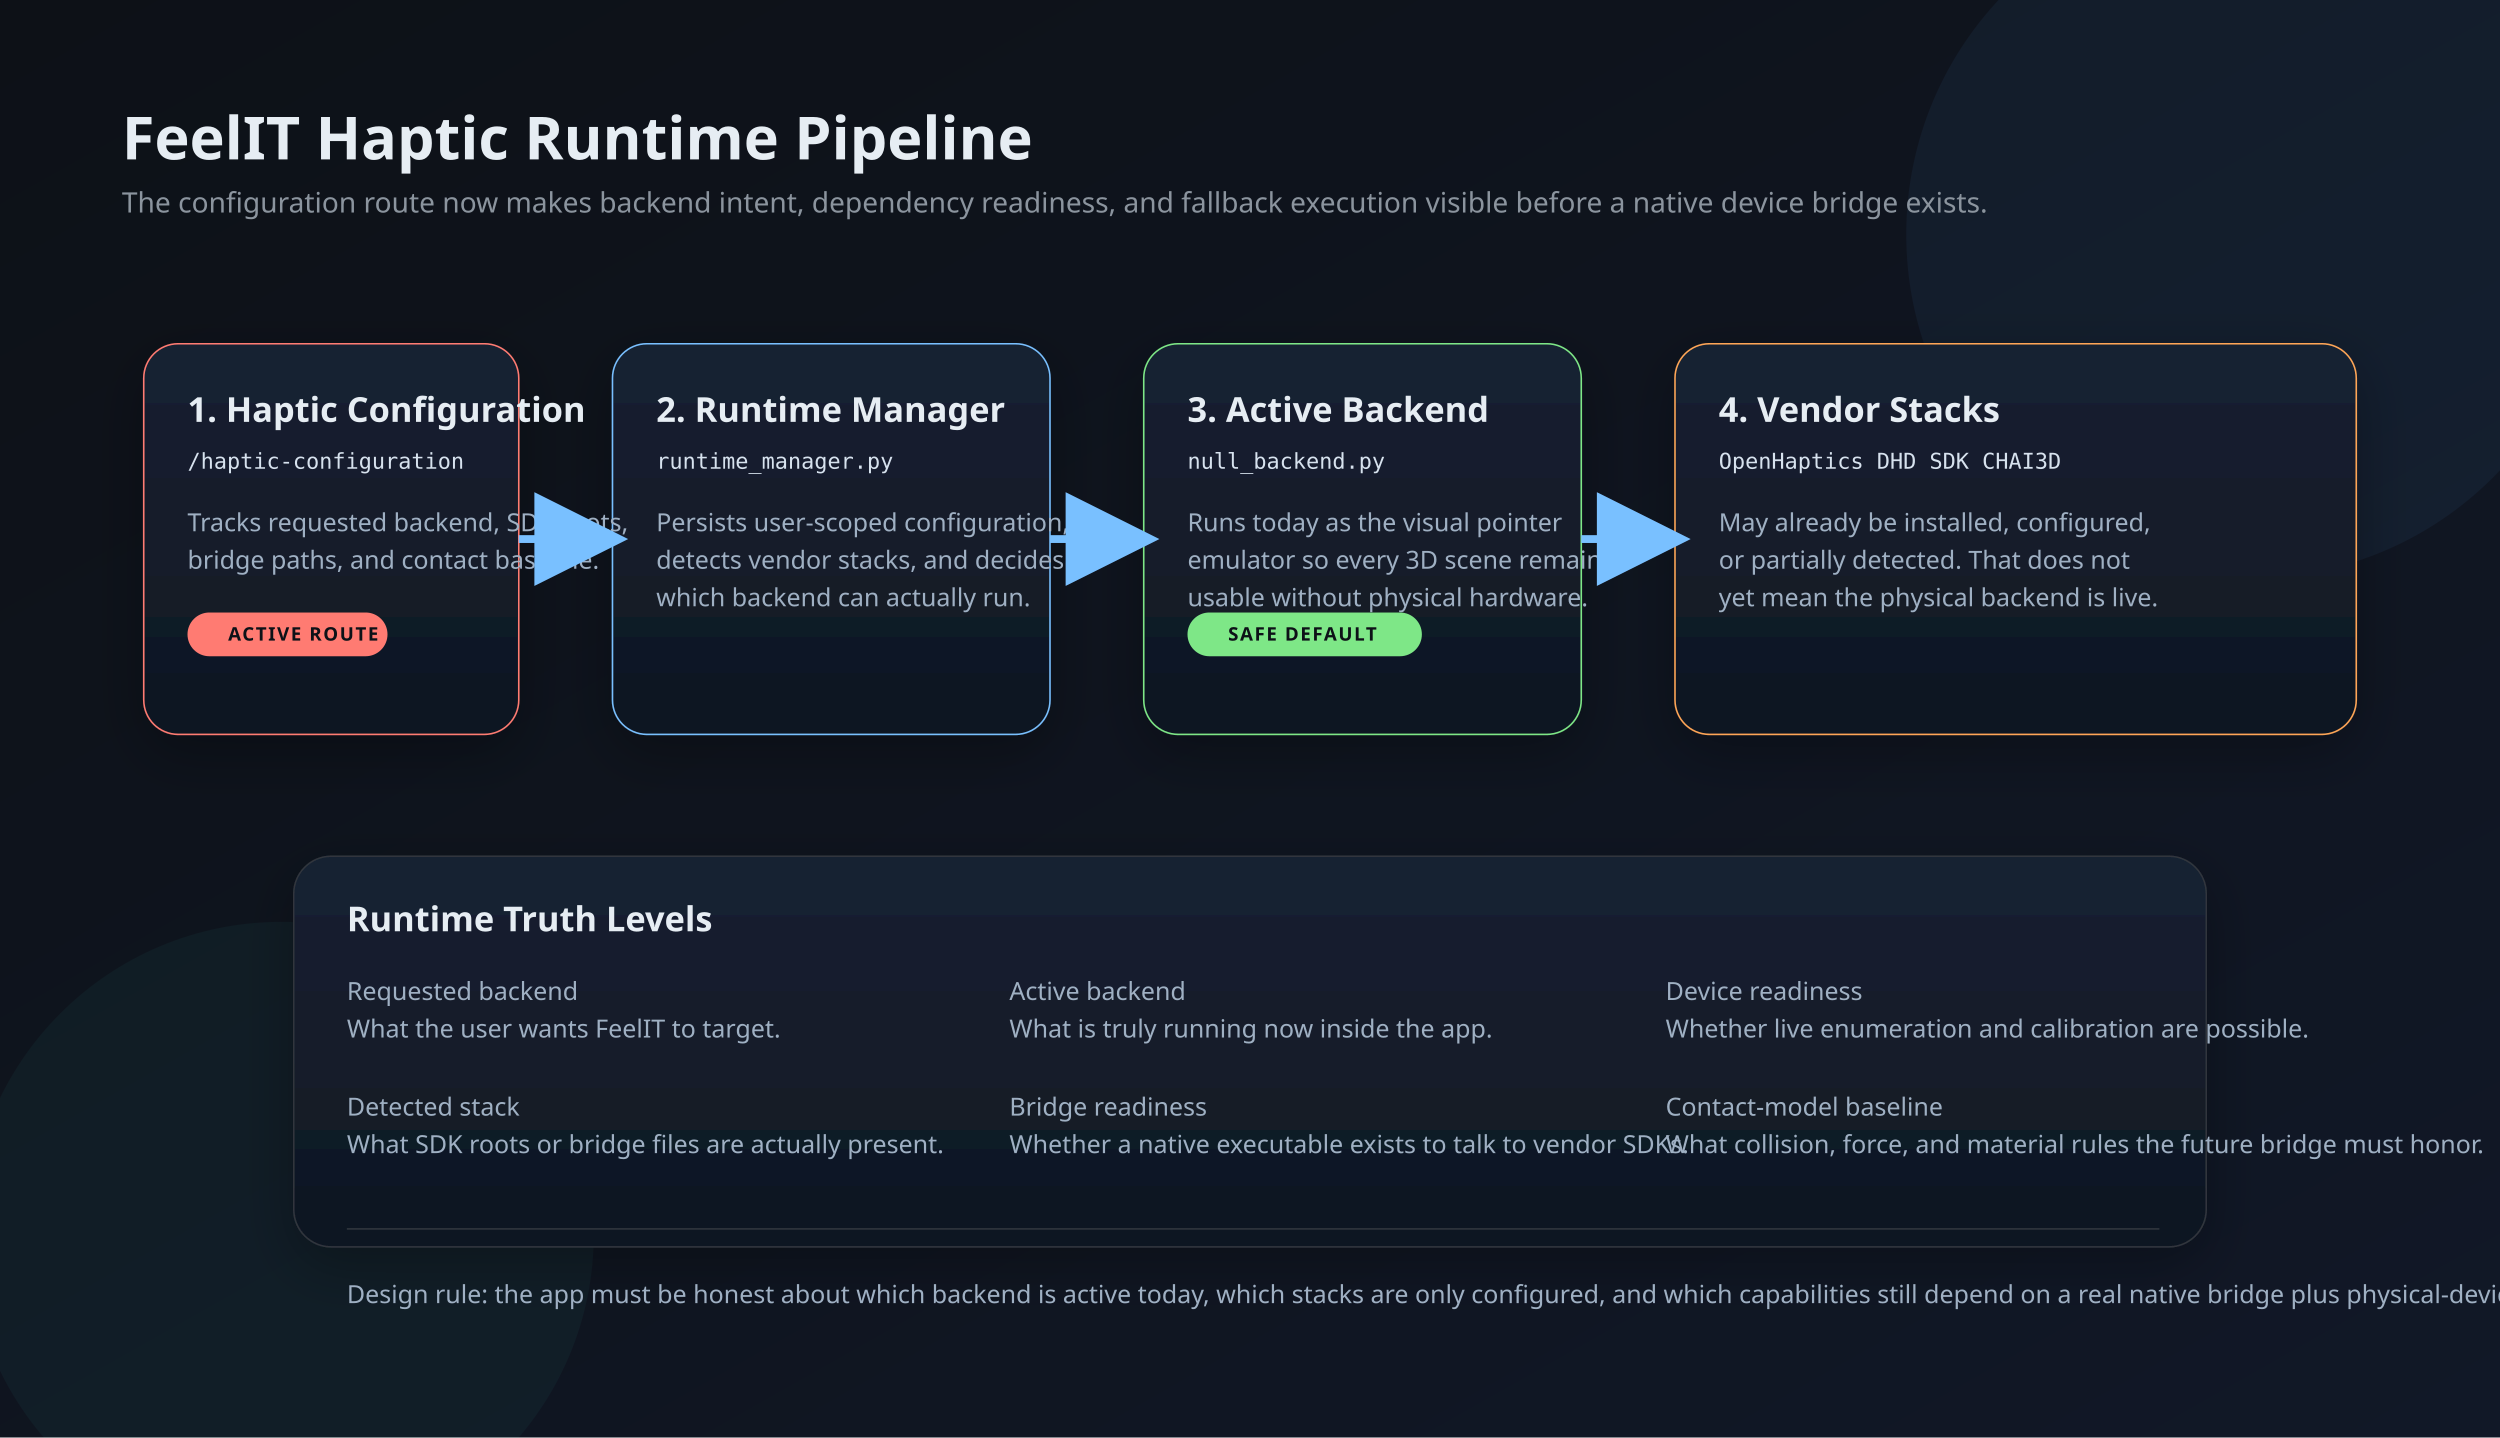
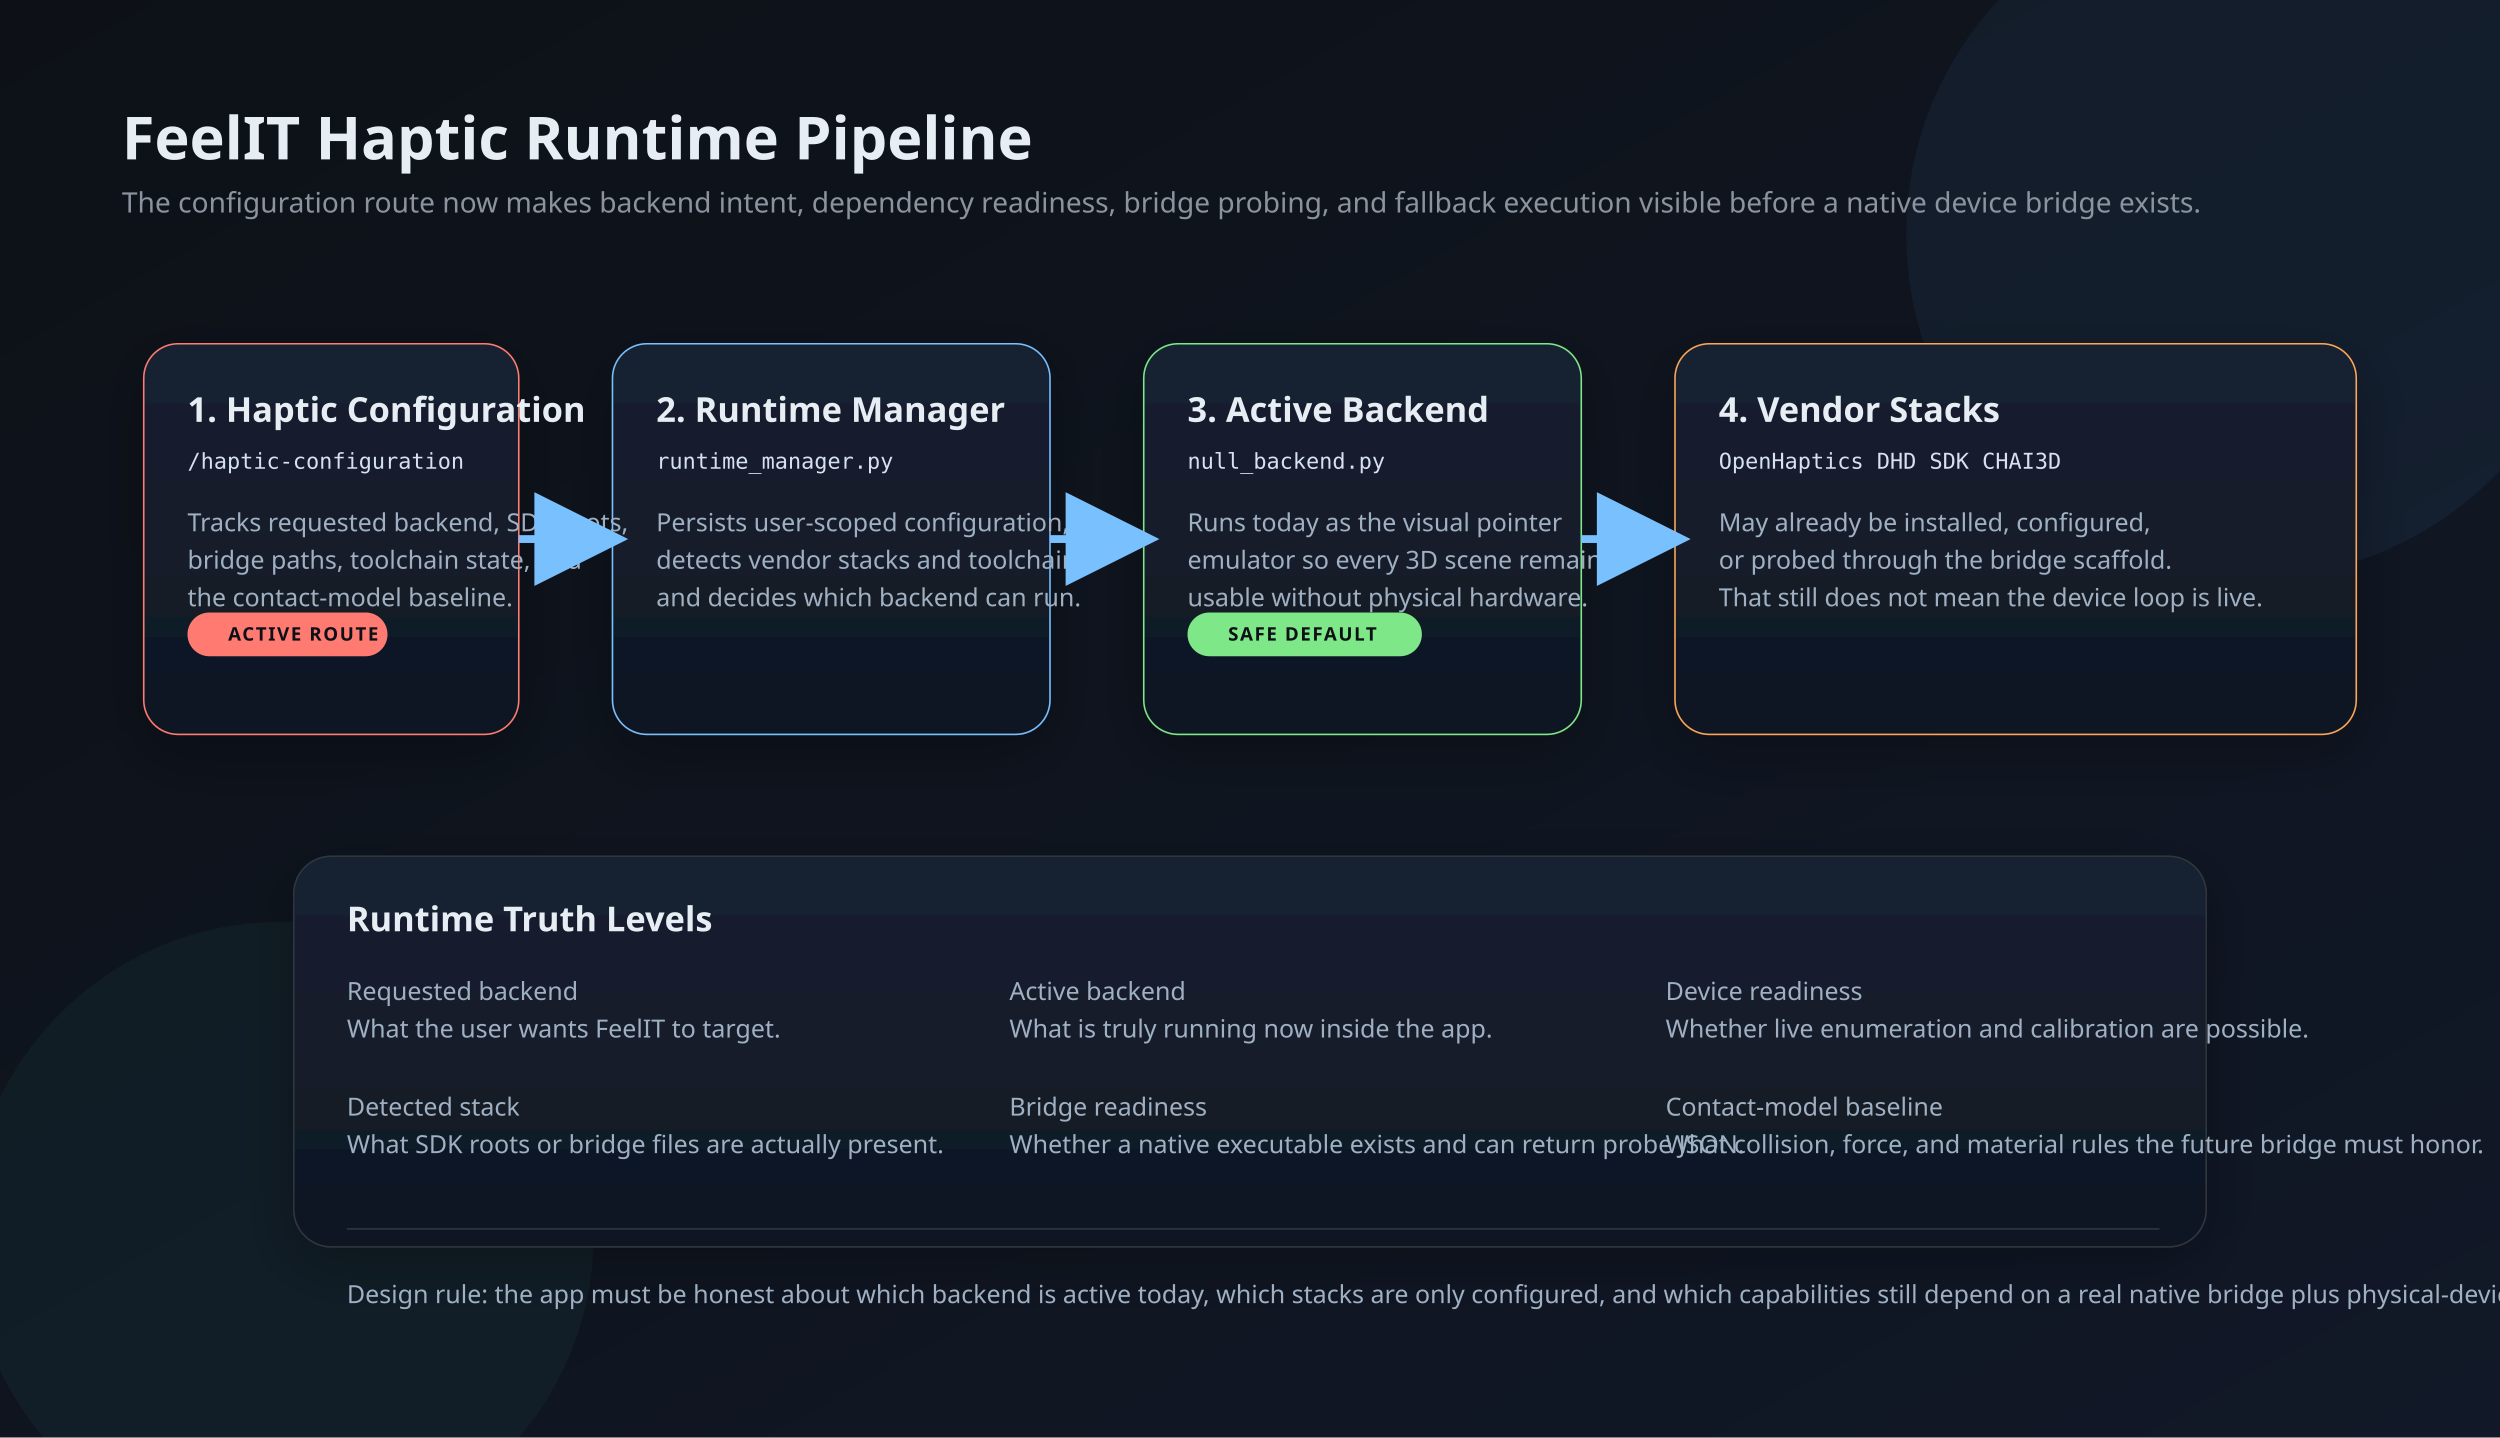
<svg xmlns="http://www.w3.org/2000/svg" width="1600" height="920" viewBox="0 0 1600 920" role="img" aria-labelledby="title desc">
  <defs>
    <linearGradient id="bg" x1="0" y1="0" x2="1" y2="1">
      <stop offset="0%" stop-color="#0d1117" />
      <stop offset="100%" stop-color="#111827" />
    </linearGradient>
    <linearGradient id="card" x1="0" y1="0" x2="0" y2="1">
      <stop offset="0%" stop-color="#152132" />
      <stop offset="100%" stop-color="#101722" />
    </linearGradient>
    <filter id="shadow" x="-20%" y="-20%" width="140%" height="140%">
      <feDropShadow dx="0" dy="12" stdDeviation="18" flood-color="#000000" flood-opacity="0.28" />
    </filter>
    <marker id="arrow" markerWidth="12" markerHeight="12" refX="10" refY="6" orient="auto">
      <path d="M0 0 L12 6 L0 12 Z" fill="#79c0ff" />
    </marker>
    <style>
      .title { font: 700 38px 'Segoe UI', sans-serif; fill: #e6edf3; }
      .subtitle { font: 400 18px 'Segoe UI', sans-serif; fill: #8b949e; }
      .cardTitle { font: 700 22px 'Segoe UI', sans-serif; fill: #e6edf3; }
      .body { font: 400 16px 'Segoe UI', sans-serif; fill: #9fb0c3; }
      .mono { font: 400 14px Consolas, monospace; fill: #d7e2ee; }
      .badge { font: 700 12px 'Segoe UI', sans-serif; fill: #0d1117; letter-spacing: 1px; }
    </style>
  </defs>
  <rect width="1600" height="920" fill="url(#bg)" />
  <circle cx="1440" cy="150" r="220" fill="#58a6ff" opacity="0.06" />
  <circle cx="180" cy="790" r="200" fill="#39d2c0" opacity="0.05" />
  <text x="78" y="102" class="title">FeelIT Haptic Runtime Pipeline</text>
-   <text x="78" y="136" class="subtitle">The configuration route now makes backend intent, dependency readiness, and fallback execution visible before a native device bridge exists.</text>
+   <text x="78" y="136" class="subtitle">The configuration route now makes backend intent, dependency readiness, bridge probing, and fallback execution visible before a native device bridge exists.</text>
  <rect x="92" y="220" width="240" height="250" rx="22" fill="url(#card)" stroke="#ff7b72" filter="url(#shadow)" />
  <rect x="392" y="220" width="280" height="250" rx="22" fill="url(#card)" stroke="#79c0ff" filter="url(#shadow)" />
  <rect x="732" y="220" width="280" height="250" rx="22" fill="url(#card)" stroke="#7ee787" filter="url(#shadow)" />
  <rect x="1072" y="220" width="436" height="250" rx="22" fill="url(#card)" stroke="#ffa657" filter="url(#shadow)" />
  <rect x="188" y="548" width="1224" height="250" rx="24" fill="url(#card)" stroke="#30363d" filter="url(#shadow)" />
  <text x="120" y="270" class="cardTitle">1. Haptic Configuration</text>
  <text x="120" y="300" class="mono">/haptic-configuration</text>
  <text x="120" y="340" class="body">Tracks requested backend, SDK roots,</text>
-   <text x="120" y="364" class="body">bridge paths, and contact baseline.</text>
+   <text x="120" y="364" class="body">bridge paths, toolchain state, and</text>
+   <text x="120" y="388" class="body">the contact-model baseline.</text>
  <rect x="120" y="392" width="128" height="28" rx="14" fill="#ff7b72" />
  <text x="146" y="410" class="badge">ACTIVE ROUTE</text>
  <text x="420" y="270" class="cardTitle">2. Runtime Manager</text>
  <text x="420" y="300" class="mono">runtime_manager.py</text>
  <text x="420" y="340" class="body">Persists user-scoped configuration,</text>
-   <text x="420" y="364" class="body">detects vendor stacks, and decides</text>
-   <text x="420" y="388" class="body">which backend can actually run.</text>
+   <text x="420" y="364" class="body">detects vendor stacks and toolchains,</text>
+   <text x="420" y="388" class="body">and decides which backend can run.</text>
  <text x="760" y="270" class="cardTitle">3. Active Backend</text>
  <text x="760" y="300" class="mono">null_backend.py</text>
  <text x="760" y="340" class="body">Runs today as the visual pointer</text>
  <text x="760" y="364" class="body">emulator so every 3D scene remains</text>
  <text x="760" y="388" class="body">usable without physical hardware.</text>
  <rect x="760" y="392" width="150" height="28" rx="14" fill="#7ee787" />
  <text x="786" y="410" class="badge">SAFE DEFAULT</text>
  <text x="1100" y="270" class="cardTitle">4. Vendor Stacks</text>
  <text x="1100" y="300" class="mono">OpenHaptics   DHD SDK   CHAI3D</text>
  <text x="1100" y="340" class="body">May already be installed, configured,</text>
-   <text x="1100" y="364" class="body">or partially detected. That does not</text>
-   <text x="1100" y="388" class="body">yet mean the physical backend is live.</text>
+   <text x="1100" y="364" class="body">or probed through the bridge scaffold.</text>
+   <text x="1100" y="388" class="body">That still does not mean the device loop is live.</text>
  <path d="M332 345 H392" fill="none" stroke="#79c0ff" stroke-width="5" marker-end="url(#arrow)" />
  <path d="M672 345 H732" fill="none" stroke="#79c0ff" stroke-width="5" marker-end="url(#arrow)" />
  <path d="M1012 345 H1072" fill="none" stroke="#79c0ff" stroke-width="5" marker-end="url(#arrow)" />
  <text x="222" y="596" class="cardTitle">Runtime Truth Levels</text>
  <text x="222" y="640" class="body">Requested backend</text>
  <text x="222" y="664" class="body">What the user wants FeelIT to target.</text>
  <text x="222" y="714" class="body">Detected stack</text>
  <text x="222" y="738" class="body">What SDK roots or bridge files are actually present.</text>
  <text x="646" y="640" class="body">Active backend</text>
  <text x="646" y="664" class="body">What is truly running now inside the app.</text>
  <text x="646" y="714" class="body">Bridge readiness</text>
-   <text x="646" y="738" class="body">Whether a native executable exists to talk to vendor SDKs.</text>
+   <text x="646" y="738" class="body">Whether a native executable exists and can return probe JSON.</text>
  <text x="1066" y="640" class="body">Device readiness</text>
  <text x="1066" y="664" class="body">Whether live enumeration and calibration are possible.</text>
  <text x="1066" y="714" class="body">Contact-model baseline</text>
  <text x="1066" y="738" class="body">What collision, force, and material rules the future bridge must honor.</text>
  <rect x="222" y="786" width="1160" height="1" fill="#30363d" />
  <text x="222" y="834" class="body">Design rule: the app must be honest about which backend is active today, which stacks are only configured, and which capabilities still depend on a real native bridge plus physical-device validation.</text>
</svg>
